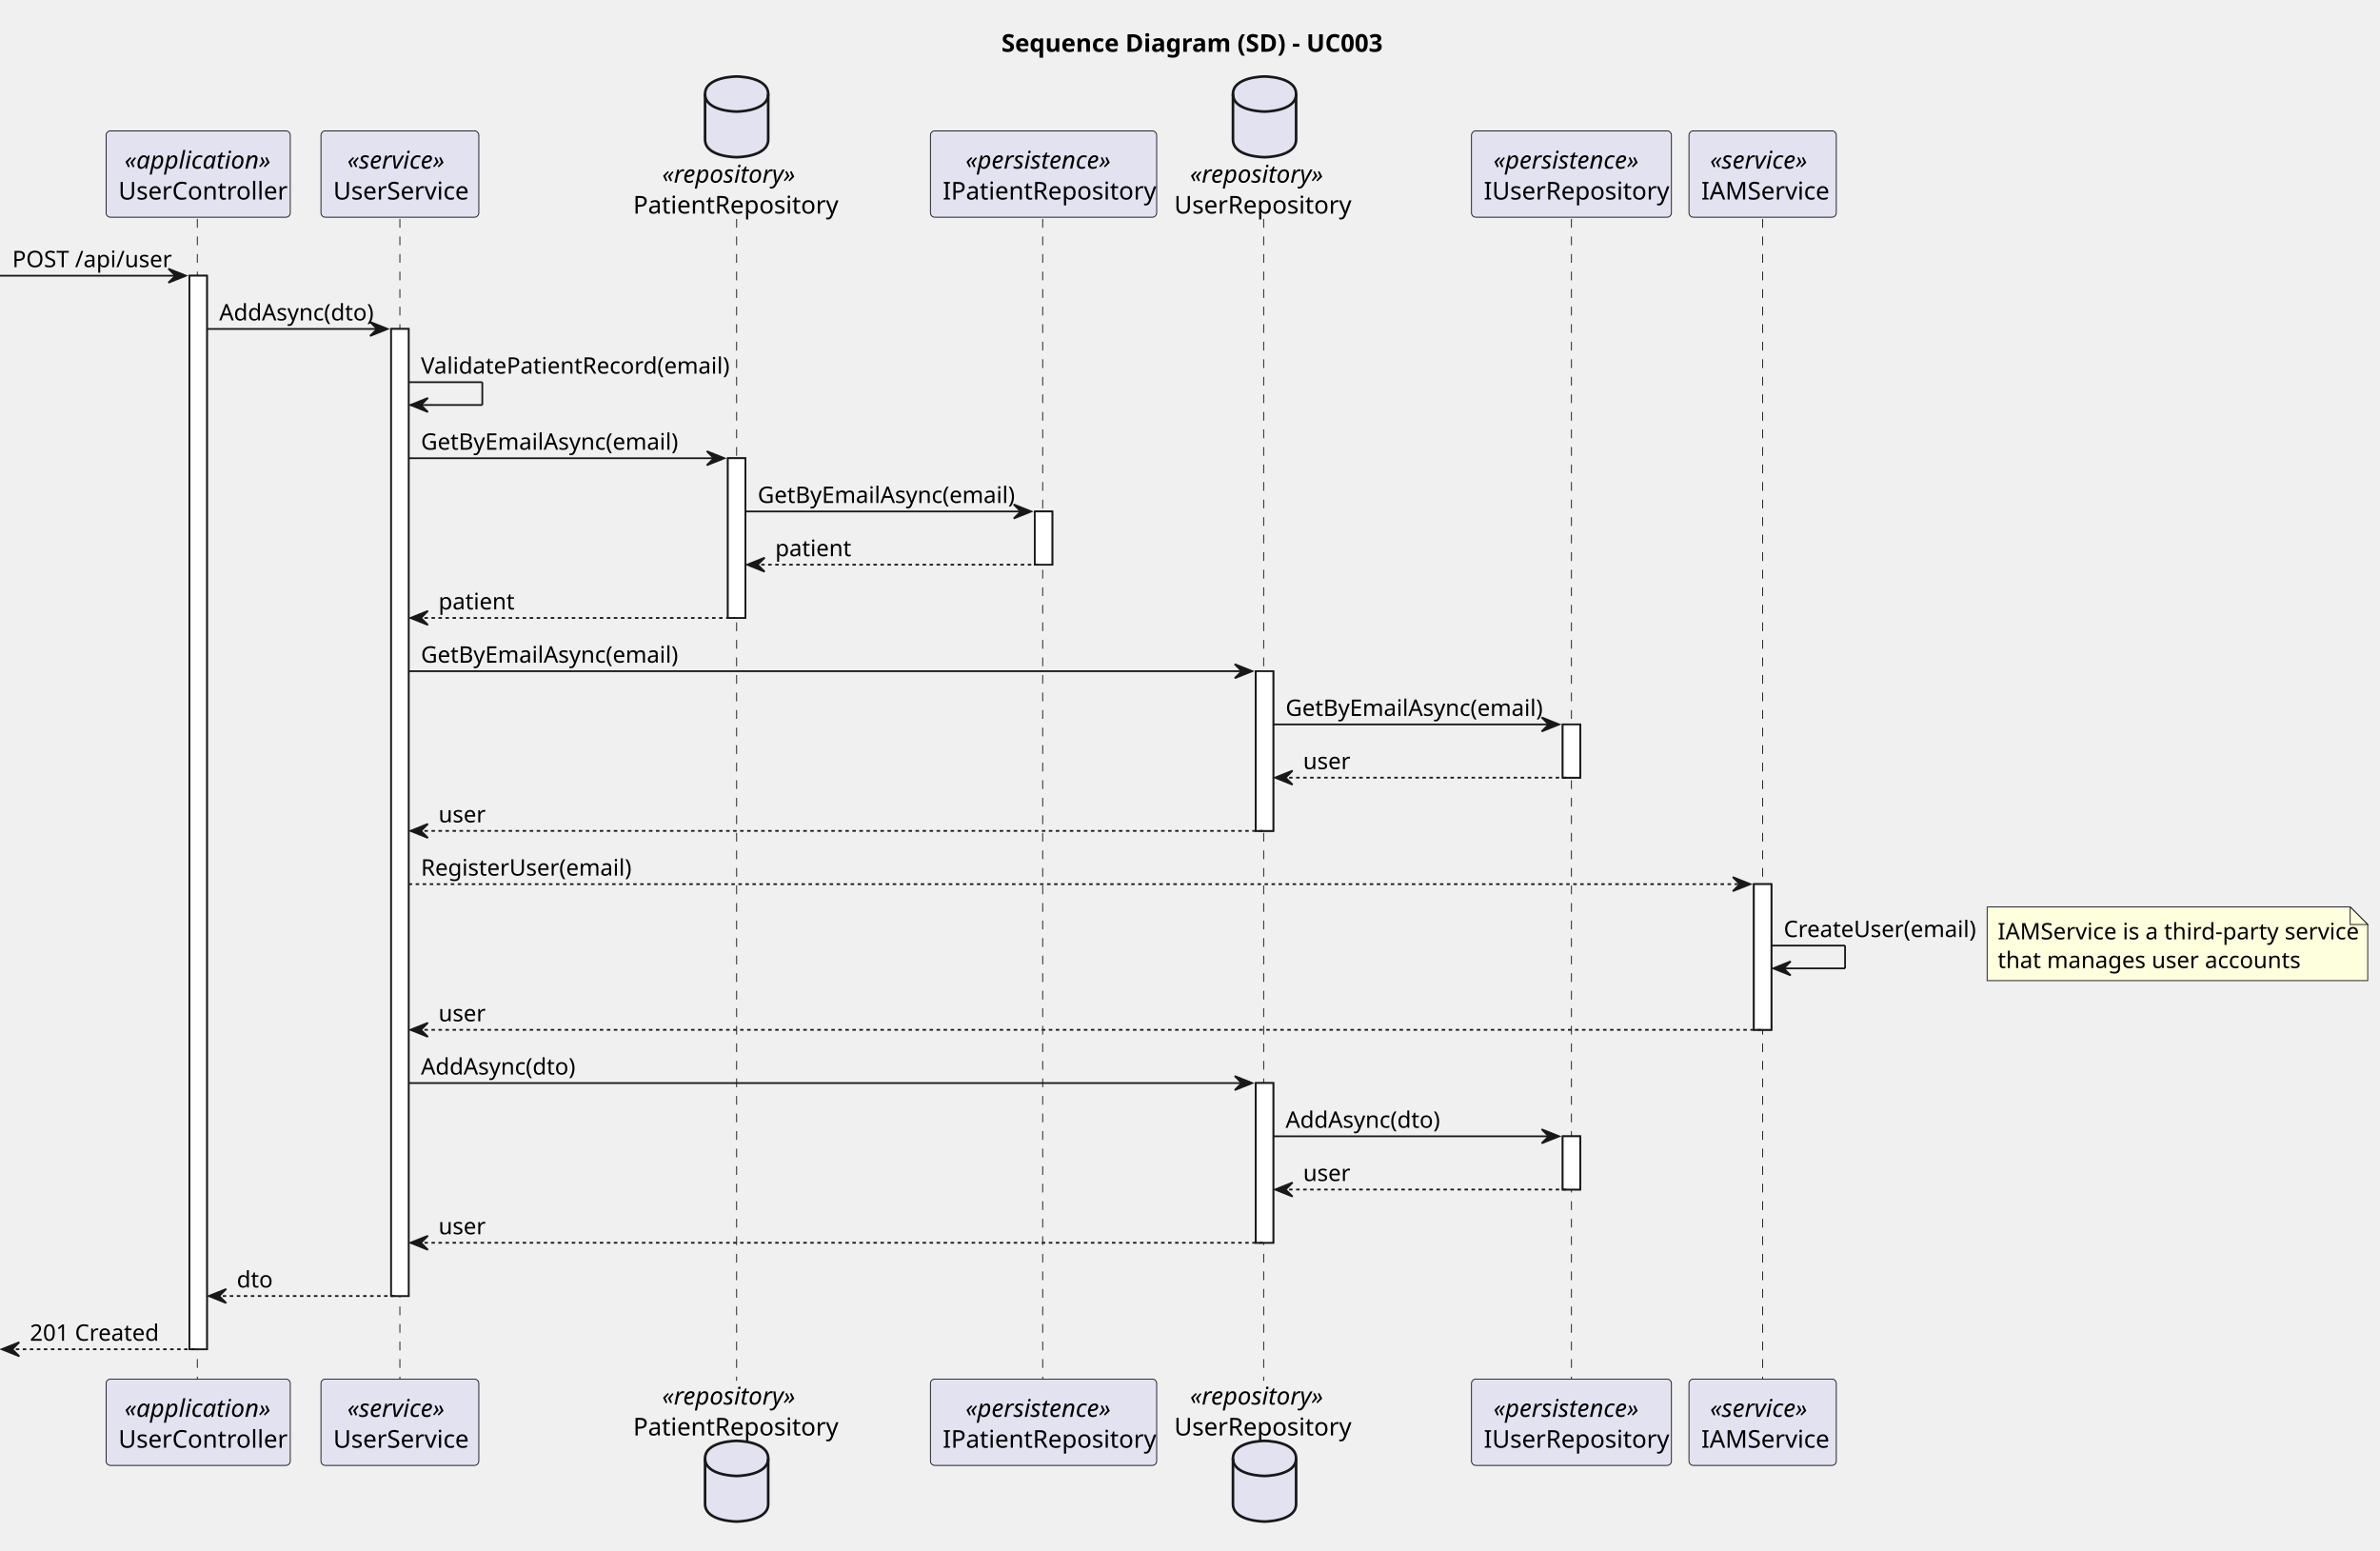
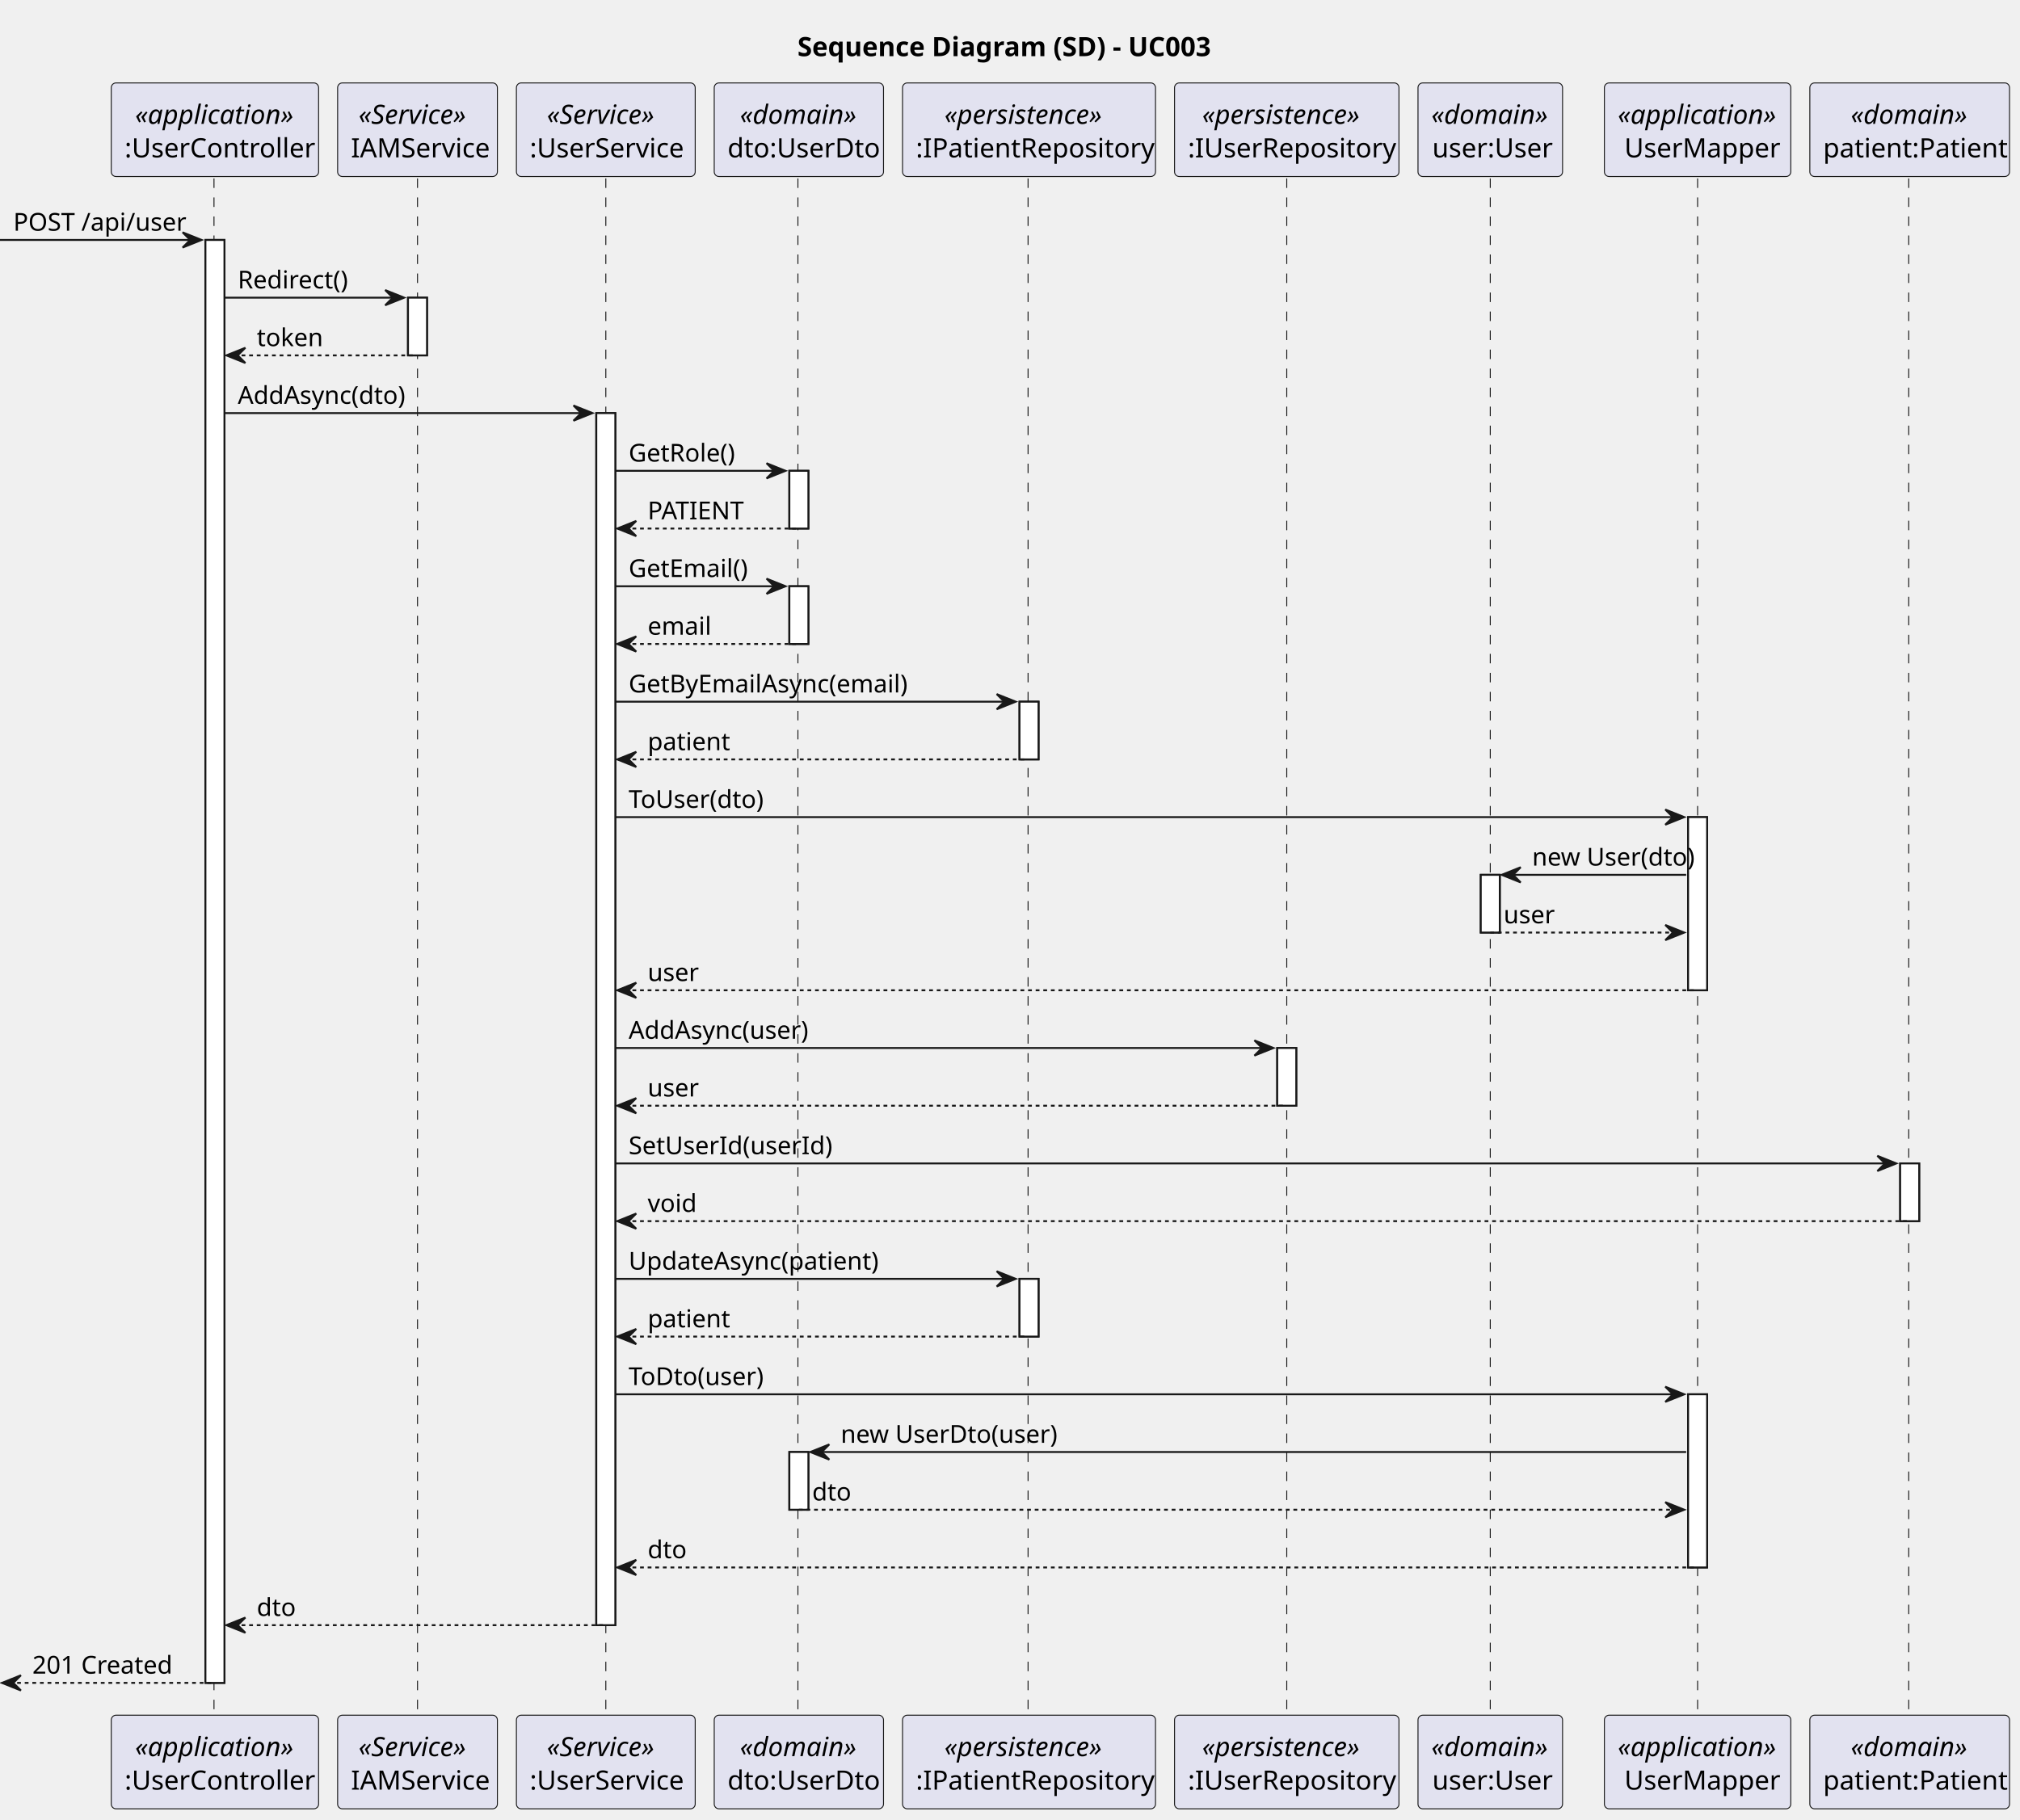
- <svg xmlns="http://www.w3.org/2000/svg" contentStyleType="text/css" height="884px" preserveAspectRatio="none" style="width:1357px;height:884px;background:#FFFFFF;" version="1.1" viewBox="0 0 1357 884" width="1357px" zoomAndPan="magnify">
+ <svg xmlns="http://www.w3.org/2000/svg" contentStyleType="text/css" height="957px" preserveAspectRatio="none" style="width:1062px;height:957px;background:#FFFFFF;" version="1.1" viewBox="0 0 1062 957" width="1062px" zoomAndPan="magnify">
  <defs />
  <g>
-     <text fill="#000000" font-family="sans-serif" font-size="14" font-weight="bold" lengthAdjust="spacing" textLength="222" x="571" y="29.533">Sequence Diagram (SD) - UC003</text>
-     <rect fill="#FFFFFF" height="612.031" style="stroke:#181818;stroke-width:1.0;" width="10" x="108" y="157.18" />
-     <rect fill="#FFFFFF" height="551.328" style="stroke:#181818;stroke-width:1.0;" width="10" x="223" y="187.531" />
-     <rect fill="#FFFFFF" height="91.055" style="stroke:#181818;stroke-width:1.0;" width="10" x="415" y="261.234" />
-     <rect fill="#FFFFFF" height="30.352" style="stroke:#181818;stroke-width:1.0;" width="10" x="590" y="291.586" />
-     <rect fill="#FFFFFF" height="91.055" style="stroke:#181818;stroke-width:1.0;" width="10" x="716" y="382.641" />
-     <rect fill="#FFFFFF" height="91.055" style="stroke:#181818;stroke-width:1.0;" width="10" x="716" y="617.453" />
-     <rect fill="#FFFFFF" height="30.352" style="stroke:#181818;stroke-width:1.0;" width="10" x="891" y="412.992" />
-     <rect fill="#FFFFFF" height="30.352" style="stroke:#181818;stroke-width:1.0;" width="10" x="891" y="647.805" />
-     <rect fill="#FFFFFF" height="83.055" style="stroke:#181818;stroke-width:1.0;" width="10" x="1000" y="504.047" />
-     <line style="stroke:#181818;stroke-width:0.5;stroke-dasharray:5.0,5.0;" x1="112.5" x2="112.5" y1="124.828" y2="787.211" />
-     <line style="stroke:#181818;stroke-width:0.5;stroke-dasharray:5.0,5.0;" x1="228" x2="228" y1="124.828" y2="787.211" />
-     <line style="stroke:#181818;stroke-width:0.5;stroke-dasharray:5.0,5.0;" x1="420" x2="420" y1="124.828" y2="787.211" />
-     <line style="stroke:#181818;stroke-width:0.5;stroke-dasharray:5.0,5.0;" x1="594.5" x2="594.5" y1="124.828" y2="787.211" />
-     <line style="stroke:#181818;stroke-width:0.5;stroke-dasharray:5.0,5.0;" x1="720.5" x2="720.5" y1="124.828" y2="787.211" />
-     <line style="stroke:#181818;stroke-width:0.5;stroke-dasharray:5.0,5.0;" x1="896" x2="896" y1="124.828" y2="787.211" />
-     <line style="stroke:#181818;stroke-width:0.5;stroke-dasharray:5.0,5.0;" x1="1005" x2="1005" y1="124.828" y2="787.211" />
-     <rect fill="#E2E2F0" height="49.219" rx="2.5" ry="2.5" style="stroke:#181818;stroke-width:0.5;" width="105" x="60.5" y="74.609" />
-     <text fill="#000000" font-family="sans-serif" font-size="14" font-style="italic" lengthAdjust="spacing" textLength="84" x="71" y="96.143">«application»</text>
-     <text fill="#000000" font-family="sans-serif" font-size="14" lengthAdjust="spacing" textLength="91" x="67.5" y="113.752">UserController</text>
-     <rect fill="#E2E2F0" height="49.219" rx="2.5" ry="2.5" style="stroke:#181818;stroke-width:0.5;" width="105" x="60.5" y="786.211" />
-     <text fill="#000000" font-family="sans-serif" font-size="14" font-style="italic" lengthAdjust="spacing" textLength="84" x="71" y="807.744">«application»</text>
-     <text fill="#000000" font-family="sans-serif" font-size="14" lengthAdjust="spacing" textLength="91" x="67.5" y="825.354">UserController</text>
-     <rect fill="#E2E2F0" height="49.219" rx="2.5" ry="2.5" style="stroke:#181818;stroke-width:0.5;" width="90" x="183" y="74.609" />
-     <text fill="#000000" font-family="sans-serif" font-size="14" font-style="italic" lengthAdjust="spacing" textLength="60" x="198" y="96.143">«service»</text>
-     <text fill="#000000" font-family="sans-serif" font-size="14" lengthAdjust="spacing" textLength="76" x="190" y="113.752">UserService</text>
-     <rect fill="#E2E2F0" height="49.219" rx="2.5" ry="2.5" style="stroke:#181818;stroke-width:0.5;" width="90" x="183" y="786.211" />
-     <text fill="#000000" font-family="sans-serif" font-size="14" font-style="italic" lengthAdjust="spacing" textLength="60" x="198" y="807.744">«service»</text>
-     <text fill="#000000" font-family="sans-serif" font-size="14" lengthAdjust="spacing" textLength="76" x="190" y="825.354">UserService</text>
-     <text fill="#000000" font-family="sans-serif" font-size="14" font-style="italic" lengthAdjust="spacing" textLength="79" x="377.5" y="104.143">«repository»</text>
-     <text fill="#000000" font-family="sans-serif" font-size="14" lengthAdjust="spacing" textLength="112" x="361" y="121.752">PatientRepository</text>
-     <path d="M402,53.609 C402,43.609 420,43.609 420,43.609 C420,43.609 438,43.609 438,53.609 L438,79.609 C438,89.609 420,89.609 420,89.609 C420,89.609 402,89.609 402,79.609 L402,53.609 " fill="#E2E2F0" style="stroke:#181818;stroke-width:1.5;" />
-     <path d="M402,53.609 C402,63.609 420,63.609 420,63.609 C420,63.609 438,63.609 438,53.609 " fill="none" style="stroke:#181818;stroke-width:1.5;" />
-     <text fill="#000000" font-family="sans-serif" font-size="14" font-style="italic" lengthAdjust="spacing" textLength="79" x="377.5" y="800.744">«repository»</text>
-     <text fill="#000000" font-family="sans-serif" font-size="14" lengthAdjust="spacing" textLength="112" x="361" y="818.354">PatientRepository</text>
-     <path d="M402,831.43 C402,821.43 420,821.43 420,821.43 C420,821.43 438,821.43 438,831.43 L438,857.43 C438,867.43 420,867.43 420,867.43 C420,867.43 402,867.43 402,857.43 L402,831.43 " fill="#E2E2F0" style="stroke:#181818;stroke-width:1.5;" />
-     <path d="M402,831.43 C402,841.43 420,841.43 420,841.43 C420,841.43 438,841.43 438,831.43 " fill="none" style="stroke:#181818;stroke-width:1.5;" />
-     <rect fill="#E2E2F0" height="49.219" rx="2.5" ry="2.5" style="stroke:#181818;stroke-width:0.5;" width="129" x="530.5" y="74.609" />
-     <text fill="#000000" font-family="sans-serif" font-size="14" font-style="italic" lengthAdjust="spacing" textLength="89" x="550.5" y="96.143">«persistence»</text>
-     <text fill="#000000" font-family="sans-serif" font-size="14" lengthAdjust="spacing" textLength="115" x="537.5" y="113.752">IPatientRepository</text>
-     <rect fill="#E2E2F0" height="49.219" rx="2.5" ry="2.5" style="stroke:#181818;stroke-width:0.5;" width="129" x="530.5" y="786.211" />
-     <text fill="#000000" font-family="sans-serif" font-size="14" font-style="italic" lengthAdjust="spacing" textLength="89" x="550.5" y="807.744">«persistence»</text>
-     <text fill="#000000" font-family="sans-serif" font-size="14" lengthAdjust="spacing" textLength="115" x="537.5" y="825.354">IPatientRepository</text>
-     <text fill="#000000" font-family="sans-serif" font-size="14" font-style="italic" lengthAdjust="spacing" textLength="79" x="678.5" y="104.143">«repository»</text>
-     <text fill="#000000" font-family="sans-serif" font-size="14" lengthAdjust="spacing" textLength="97" x="669.5" y="121.752">UserRepository</text>
-     <path d="M703,53.609 C703,43.609 721,43.609 721,43.609 C721,43.609 739,43.609 739,53.609 L739,79.609 C739,89.609 721,89.609 721,89.609 C721,89.609 703,89.609 703,79.609 L703,53.609 " fill="#E2E2F0" style="stroke:#181818;stroke-width:1.5;" />
-     <path d="M703,53.609 C703,63.609 721,63.609 721,63.609 C721,63.609 739,63.609 739,53.609 " fill="none" style="stroke:#181818;stroke-width:1.5;" />
-     <text fill="#000000" font-family="sans-serif" font-size="14" font-style="italic" lengthAdjust="spacing" textLength="79" x="678.5" y="800.744">«repository»</text>
-     <text fill="#000000" font-family="sans-serif" font-size="14" lengthAdjust="spacing" textLength="97" x="669.5" y="818.354">UserRepository</text>
-     <path d="M703,831.43 C703,821.43 721,821.43 721,821.43 C721,821.43 739,821.43 739,831.43 L739,857.43 C739,867.43 721,867.43 721,867.43 C721,867.43 703,867.43 703,857.43 L703,831.43 " fill="#E2E2F0" style="stroke:#181818;stroke-width:1.5;" />
-     <path d="M703,831.43 C703,841.43 721,841.43 721,841.43 C721,841.43 739,841.43 739,831.43 " fill="none" style="stroke:#181818;stroke-width:1.5;" />
-     <rect fill="#E2E2F0" height="49.219" rx="2.5" ry="2.5" style="stroke:#181818;stroke-width:0.5;" width="114" x="839" y="74.609" />
-     <text fill="#000000" font-family="sans-serif" font-size="14" font-style="italic" lengthAdjust="spacing" textLength="89" x="851.5" y="96.143">«persistence»</text>
-     <text fill="#000000" font-family="sans-serif" font-size="14" lengthAdjust="spacing" textLength="100" x="846" y="113.752">IUserRepository</text>
-     <rect fill="#E2E2F0" height="49.219" rx="2.5" ry="2.5" style="stroke:#181818;stroke-width:0.5;" width="114" x="839" y="786.211" />
-     <text fill="#000000" font-family="sans-serif" font-size="14" font-style="italic" lengthAdjust="spacing" textLength="89" x="851.5" y="807.744">«persistence»</text>
-     <text fill="#000000" font-family="sans-serif" font-size="14" lengthAdjust="spacing" textLength="100" x="846" y="825.354">IUserRepository</text>
-     <rect fill="#E2E2F0" height="49.219" rx="2.5" ry="2.5" style="stroke:#181818;stroke-width:0.5;" width="84" x="963" y="74.609" />
-     <text fill="#000000" font-family="sans-serif" font-size="14" font-style="italic" lengthAdjust="spacing" textLength="60" x="975" y="96.143">«service»</text>
-     <text fill="#000000" font-family="sans-serif" font-size="14" lengthAdjust="spacing" textLength="70" x="970" y="113.752">IAMService</text>
-     <rect fill="#E2E2F0" height="49.219" rx="2.5" ry="2.5" style="stroke:#181818;stroke-width:0.5;" width="84" x="963" y="786.211" />
-     <text fill="#000000" font-family="sans-serif" font-size="14" font-style="italic" lengthAdjust="spacing" textLength="60" x="975" y="807.744">«service»</text>
-     <text fill="#000000" font-family="sans-serif" font-size="14" lengthAdjust="spacing" textLength="70" x="970" y="825.354">IAMService</text>
-     <rect fill="#FFFFFF" height="612.031" style="stroke:#181818;stroke-width:1.0;" width="10" x="108" y="157.18" />
-     <rect fill="#FFFFFF" height="551.328" style="stroke:#181818;stroke-width:1.0;" width="10" x="223" y="187.531" />
-     <rect fill="#FFFFFF" height="91.055" style="stroke:#181818;stroke-width:1.0;" width="10" x="415" y="261.234" />
-     <rect fill="#FFFFFF" height="30.352" style="stroke:#181818;stroke-width:1.0;" width="10" x="590" y="291.586" />
-     <rect fill="#FFFFFF" height="91.055" style="stroke:#181818;stroke-width:1.0;" width="10" x="716" y="382.641" />
-     <rect fill="#FFFFFF" height="91.055" style="stroke:#181818;stroke-width:1.0;" width="10" x="716" y="617.453" />
-     <rect fill="#FFFFFF" height="30.352" style="stroke:#181818;stroke-width:1.0;" width="10" x="891" y="412.992" />
-     <rect fill="#FFFFFF" height="30.352" style="stroke:#181818;stroke-width:1.0;" width="10" x="891" y="647.805" />
-     <rect fill="#FFFFFF" height="83.055" style="stroke:#181818;stroke-width:1.0;" width="10" x="1000" y="504.047" />
-     <polygon fill="#181818" points="96,153.18,106,157.18,96,161.18,100,157.18" style="stroke:#181818;stroke-width:1.0;" />
-     <line style="stroke:#181818;stroke-width:1.0;" x1="0" x2="102" y1="157.18" y2="157.18" />
-     <text fill="#000000" font-family="sans-serif" font-size="13" lengthAdjust="spacing" textLength="89" x="7" y="152.323">POST /api/user</text>
-     <polygon fill="#181818" points="211,183.531,221,187.531,211,191.531,215,187.531" style="stroke:#181818;stroke-width:1.0;" />
-     <line style="stroke:#181818;stroke-width:1.0;" x1="118" x2="217" y1="187.531" y2="187.531" />
-     <text fill="#000000" font-family="sans-serif" font-size="13" lengthAdjust="spacing" textLength="86" x="125" y="182.675">AddAsync(dto)</text>
-     <line style="stroke:#181818;stroke-width:1.0;" x1="233" x2="275" y1="217.883" y2="217.883" />
-     <line style="stroke:#181818;stroke-width:1.0;" x1="275" x2="275" y1="217.883" y2="230.883" />
-     <line style="stroke:#181818;stroke-width:1.0;" x1="234" x2="275" y1="230.883" y2="230.883" />
-     <polygon fill="#181818" points="244,226.883,234,230.883,244,234.883,240,230.883" style="stroke:#181818;stroke-width:1.0;" />
-     <text fill="#000000" font-family="sans-serif" font-size="13" lengthAdjust="spacing" textLength="168" x="240" y="213.026">ValidatePatientRecord(email)</text>
-     <polygon fill="#181818" points="403,257.234,413,261.234,403,265.234,407,261.234" style="stroke:#181818;stroke-width:1.0;" />
-     <line style="stroke:#181818;stroke-width:1.0;" x1="233" x2="409" y1="261.234" y2="261.234" />
-     <text fill="#000000" font-family="sans-serif" font-size="13" lengthAdjust="spacing" textLength="146" x="240" y="256.378">GetByEmailAsync(email)</text>
-     <polygon fill="#181818" points="578,287.586,588,291.586,578,295.586,582,291.586" style="stroke:#181818;stroke-width:1.0;" />
-     <line style="stroke:#181818;stroke-width:1.0;" x1="425" x2="584" y1="291.586" y2="291.586" />
-     <text fill="#000000" font-family="sans-serif" font-size="13" lengthAdjust="spacing" textLength="146" x="432" y="286.729">GetByEmailAsync(email)</text>
-     <polygon fill="#181818" points="436,317.938,426,321.938,436,325.938,432,321.938" style="stroke:#181818;stroke-width:1.0;" />
-     <line style="stroke:#181818;stroke-width:1.0;stroke-dasharray:2.0,2.0;" x1="430" x2="594" y1="321.938" y2="321.938" />
-     <text fill="#000000" font-family="sans-serif" font-size="13" lengthAdjust="spacing" textLength="39" x="442" y="317.081">patient</text>
-     <polygon fill="#181818" points="244,348.289,234,352.289,244,356.289,240,352.289" style="stroke:#181818;stroke-width:1.0;" />
-     <line style="stroke:#181818;stroke-width:1.0;stroke-dasharray:2.0,2.0;" x1="238" x2="419" y1="352.289" y2="352.289" />
-     <text fill="#000000" font-family="sans-serif" font-size="13" lengthAdjust="spacing" textLength="39" x="250" y="347.433">patient</text>
-     <polygon fill="#181818" points="704,378.641,714,382.641,704,386.641,708,382.641" style="stroke:#181818;stroke-width:1.0;" />
-     <line style="stroke:#181818;stroke-width:1.0;" x1="233" x2="710" y1="382.641" y2="382.641" />
-     <text fill="#000000" font-family="sans-serif" font-size="13" lengthAdjust="spacing" textLength="146" x="240" y="377.784">GetByEmailAsync(email)</text>
-     <polygon fill="#181818" points="879,408.992,889,412.992,879,416.992,883,412.992" style="stroke:#181818;stroke-width:1.0;" />
-     <line style="stroke:#181818;stroke-width:1.0;" x1="726" x2="885" y1="412.992" y2="412.992" />
-     <text fill="#000000" font-family="sans-serif" font-size="13" lengthAdjust="spacing" textLength="146" x="733" y="408.136">GetByEmailAsync(email)</text>
-     <polygon fill="#181818" points="737,439.344,727,443.344,737,447.344,733,443.344" style="stroke:#181818;stroke-width:1.0;" />
-     <line style="stroke:#181818;stroke-width:1.0;stroke-dasharray:2.0,2.0;" x1="731" x2="895" y1="443.344" y2="443.344" />
-     <text fill="#000000" font-family="sans-serif" font-size="13" lengthAdjust="spacing" textLength="25" x="743" y="438.487">user</text>
-     <polygon fill="#181818" points="244,469.695,234,473.695,244,477.695,240,473.695" style="stroke:#181818;stroke-width:1.0;" />
-     <line style="stroke:#181818;stroke-width:1.0;stroke-dasharray:2.0,2.0;" x1="238" x2="720" y1="473.695" y2="473.695" />
-     <text fill="#000000" font-family="sans-serif" font-size="13" lengthAdjust="spacing" textLength="25" x="250" y="468.839">user</text>
-     <polygon fill="#181818" points="988,500.047,998,504.047,988,508.047,992,504.047" style="stroke:#181818;stroke-width:1.0;" />
-     <line style="stroke:#181818;stroke-width:1.0;stroke-dasharray:2.0,2.0;" x1="233" x2="994" y1="504.047" y2="504.047" />
-     <text fill="#000000" font-family="sans-serif" font-size="13" lengthAdjust="spacing" textLength="114" x="240" y="499.19">RegisterUser(email)</text>
-     <line style="stroke:#181818;stroke-width:1.0;" x1="1010" x2="1052" y1="539.074" y2="539.074" />
-     <line style="stroke:#181818;stroke-width:1.0;" x1="1052" x2="1052" y1="539.074" y2="552.074" />
-     <line style="stroke:#181818;stroke-width:1.0;" x1="1011" x2="1052" y1="552.074" y2="552.074" />
-     <polygon fill="#181818" points="1021,548.074,1011,552.074,1021,556.074,1017,552.074" style="stroke:#181818;stroke-width:1.0;" />
-     <text fill="#000000" font-family="sans-serif" font-size="13" lengthAdjust="spacing" textLength="104" x="1017" y="534.218">CreateUser(email)</text>
-     <path d="M1133,517.047 L1133,559.047 L1350,559.047 L1350,527.047 L1340,517.047 L1133,517.047 " fill="#FEFFDD" style="stroke:#181818;stroke-width:0.5;" />
-     <path d="M1340,517.047 L1340,527.047 L1350,527.047 L1340,517.047 " fill="#FEFFDD" style="stroke:#181818;stroke-width:0.5;" />
-     <text fill="#000000" font-family="sans-serif" font-size="13" lengthAdjust="spacing" textLength="196" x="1139" y="535.542">IAMService is a third-party service</text>
-     <text fill="#000000" font-family="sans-serif" font-size="13" lengthAdjust="spacing" textLength="165" x="1139" y="551.894">that manages user accounts</text>
-     <polygon fill="#181818" points="244,583.102,234,587.102,244,591.102,240,587.102" style="stroke:#181818;stroke-width:1.0;" />
-     <line style="stroke:#181818;stroke-width:1.0;stroke-dasharray:2.0,2.0;" x1="238" x2="1004" y1="587.102" y2="587.102" />
-     <text fill="#000000" font-family="sans-serif" font-size="13" lengthAdjust="spacing" textLength="25" x="250" y="582.245">user</text>
-     <polygon fill="#181818" points="704,613.453,714,617.453,704,621.453,708,617.453" style="stroke:#181818;stroke-width:1.0;" />
-     <line style="stroke:#181818;stroke-width:1.0;" x1="233" x2="710" y1="617.453" y2="617.453" />
-     <text fill="#000000" font-family="sans-serif" font-size="13" lengthAdjust="spacing" textLength="86" x="240" y="612.597">AddAsync(dto)</text>
-     <polygon fill="#181818" points="879,643.805,889,647.805,879,651.805,883,647.805" style="stroke:#181818;stroke-width:1.0;" />
-     <line style="stroke:#181818;stroke-width:1.0;" x1="726" x2="885" y1="647.805" y2="647.805" />
-     <text fill="#000000" font-family="sans-serif" font-size="13" lengthAdjust="spacing" textLength="86" x="733" y="642.948">AddAsync(dto)</text>
-     <polygon fill="#181818" points="737,674.156,727,678.156,737,682.156,733,678.156" style="stroke:#181818;stroke-width:1.0;" />
-     <line style="stroke:#181818;stroke-width:1.0;stroke-dasharray:2.0,2.0;" x1="731" x2="895" y1="678.156" y2="678.156" />
-     <text fill="#000000" font-family="sans-serif" font-size="13" lengthAdjust="spacing" textLength="25" x="743" y="673.3">user</text>
-     <polygon fill="#181818" points="244,704.508,234,708.508,244,712.508,240,708.508" style="stroke:#181818;stroke-width:1.0;" />
-     <line style="stroke:#181818;stroke-width:1.0;stroke-dasharray:2.0,2.0;" x1="238" x2="720" y1="708.508" y2="708.508" />
-     <text fill="#000000" font-family="sans-serif" font-size="13" lengthAdjust="spacing" textLength="25" x="250" y="703.651">user</text>
-     <polygon fill="#181818" points="129,734.859,119,738.859,129,742.859,125,738.859" style="stroke:#181818;stroke-width:1.0;" />
-     <line style="stroke:#181818;stroke-width:1.0;stroke-dasharray:2.0,2.0;" x1="123" x2="227" y1="738.859" y2="738.859" />
-     <text fill="#000000" font-family="sans-serif" font-size="13" lengthAdjust="spacing" textLength="18" x="135" y="734.003">dto</text>
-     <polygon fill="#181818" points="11,765.211,1,769.211,11,773.211,7,769.211" style="stroke:#181818;stroke-width:1.0;" />
-     <line style="stroke:#181818;stroke-width:1.0;stroke-dasharray:2.0,2.0;" x1="5" x2="112" y1="769.211" y2="769.211" />
-     <text fill="#000000" font-family="sans-serif" font-size="13" lengthAdjust="spacing" textLength="70" x="17" y="764.355">201 Created</text>
+     <text fill="#000000" font-family="sans-serif" font-size="14" font-weight="bold" lengthAdjust="spacing" textLength="222" x="419.25" y="29.533">Sequence Diagram (SD) - UC003</text>
+     <rect fill="#FFFFFF" height="758.789" style="stroke:#181818;stroke-width:1.0;" width="10" x="108" y="126.18" />
+     <rect fill="#FFFFFF" height="30.352" style="stroke:#181818;stroke-width:1.0;" width="10" x="214.5" y="156.531" />
+     <rect fill="#FFFFFF" height="637.383" style="stroke:#181818;stroke-width:1.0;" width="10" x="313.5" y="217.234" />
+     <rect fill="#FFFFFF" height="30.352" style="stroke:#181818;stroke-width:1.0;" width="10" x="415" y="247.586" />
+     <rect fill="#FFFFFF" height="30.352" style="stroke:#181818;stroke-width:1.0;" width="10" x="415" y="308.289" />
+     <rect fill="#FFFFFF" height="30.352" style="stroke:#181818;stroke-width:1.0;" width="10" x="415" y="763.562" />
+     <rect fill="#FFFFFF" height="30.352" style="stroke:#181818;stroke-width:1.0;" width="10" x="536" y="368.992" />
+     <rect fill="#FFFFFF" height="30.352" style="stroke:#181818;stroke-width:1.0;" width="10" x="536" y="672.508" />
+     <rect fill="#FFFFFF" height="30.352" style="stroke:#181818;stroke-width:1.0;" width="10" x="671.5" y="551.102" />
+     <rect fill="#FFFFFF" height="30.352" style="stroke:#181818;stroke-width:1.0;" width="10" x="778.5" y="460.047" />
+     <rect fill="#FFFFFF" height="91.055" style="stroke:#181818;stroke-width:1.0;" width="10" x="887.5" y="429.695" />
+     <rect fill="#FFFFFF" height="91.055" style="stroke:#181818;stroke-width:1.0;" width="10" x="887.5" y="733.211" />
+     <rect fill="#FFFFFF" height="30.352" style="stroke:#181818;stroke-width:1.0;" width="10" x="999" y="611.805" />
+     <line style="stroke:#181818;stroke-width:0.5;stroke-dasharray:5.0,5.0;" x1="112.5" x2="112.5" y1="93.828" y2="902.969" />
+     <line style="stroke:#181818;stroke-width:0.5;stroke-dasharray:5.0,5.0;" x1="219.5" x2="219.5" y1="93.828" y2="902.969" />
+     <line style="stroke:#181818;stroke-width:0.5;stroke-dasharray:5.0,5.0;" x1="318.5" x2="318.5" y1="93.828" y2="902.969" />
+     <line style="stroke:#181818;stroke-width:0.5;stroke-dasharray:5.0,5.0;" x1="419.5" x2="419.5" y1="93.828" y2="902.969" />
+     <line style="stroke:#181818;stroke-width:0.5;stroke-dasharray:5.0,5.0;" x1="540.5" x2="540.5" y1="93.828" y2="902.969" />
+     <line style="stroke:#181818;stroke-width:0.5;stroke-dasharray:5.0,5.0;" x1="676.5" x2="676.5" y1="93.828" y2="902.969" />
+     <line style="stroke:#181818;stroke-width:0.5;stroke-dasharray:5.0,5.0;" x1="783.5" x2="783.5" y1="93.828" y2="902.969" />
+     <line style="stroke:#181818;stroke-width:0.5;stroke-dasharray:5.0,5.0;" x1="892.5" x2="892.5" y1="93.828" y2="902.969" />
+     <line style="stroke:#181818;stroke-width:0.5;stroke-dasharray:5.0,5.0;" x1="1003.5" x2="1003.5" y1="93.828" y2="902.969" />
+     <rect fill="#E2E2F0" height="49.219" rx="2.5" ry="2.5" style="stroke:#181818;stroke-width:0.5;" width="109" x="58.5" y="43.609" />
+     <text fill="#000000" font-family="sans-serif" font-size="14" font-style="italic" lengthAdjust="spacing" textLength="84" x="71" y="65.143">«application»</text>
+     <text fill="#000000" font-family="sans-serif" font-size="14" lengthAdjust="spacing" textLength="95" x="65.5" y="82.752">:UserController</text>
+     <rect fill="#E2E2F0" height="49.219" rx="2.5" ry="2.5" style="stroke:#181818;stroke-width:0.5;" width="109" x="58.5" y="901.969" />
+     <text fill="#000000" font-family="sans-serif" font-size="14" font-style="italic" lengthAdjust="spacing" textLength="84" x="71" y="923.502">«application»</text>
+     <text fill="#000000" font-family="sans-serif" font-size="14" lengthAdjust="spacing" textLength="95" x="65.5" y="941.111">:UserController</text>
+     <rect fill="#E2E2F0" height="49.219" rx="2.5" ry="2.5" style="stroke:#181818;stroke-width:0.5;" width="84" x="177.5" y="43.609" />
+     <text fill="#000000" font-family="sans-serif" font-size="14" font-style="italic" lengthAdjust="spacing" textLength="62" x="188.5" y="65.143">«Service»</text>
+     <text fill="#000000" font-family="sans-serif" font-size="14" lengthAdjust="spacing" textLength="70" x="184.5" y="82.752">IAMService</text>
+     <rect fill="#E2E2F0" height="49.219" rx="2.5" ry="2.5" style="stroke:#181818;stroke-width:0.5;" width="84" x="177.5" y="901.969" />
+     <text fill="#000000" font-family="sans-serif" font-size="14" font-style="italic" lengthAdjust="spacing" textLength="62" x="188.5" y="923.502">«Service»</text>
+     <text fill="#000000" font-family="sans-serif" font-size="14" lengthAdjust="spacing" textLength="70" x="184.5" y="941.111">IAMService</text>
+     <rect fill="#E2E2F0" height="49.219" rx="2.5" ry="2.5" style="stroke:#181818;stroke-width:0.5;" width="94" x="271.5" y="43.609" />
+     <text fill="#000000" font-family="sans-serif" font-size="14" font-style="italic" lengthAdjust="spacing" textLength="62" x="287.5" y="65.143">«Service»</text>
+     <text fill="#000000" font-family="sans-serif" font-size="14" lengthAdjust="spacing" textLength="80" x="278.5" y="82.752">:UserService</text>
+     <rect fill="#E2E2F0" height="49.219" rx="2.5" ry="2.5" style="stroke:#181818;stroke-width:0.5;" width="94" x="271.5" y="901.969" />
+     <text fill="#000000" font-family="sans-serif" font-size="14" font-style="italic" lengthAdjust="spacing" textLength="62" x="287.5" y="923.502">«Service»</text>
+     <text fill="#000000" font-family="sans-serif" font-size="14" lengthAdjust="spacing" textLength="80" x="278.5" y="941.111">:UserService</text>
+     <rect fill="#E2E2F0" height="49.219" rx="2.5" ry="2.5" style="stroke:#181818;stroke-width:0.5;" width="89" x="375.5" y="43.609" />
+     <text fill="#000000" font-family="sans-serif" font-size="14" font-style="italic" lengthAdjust="spacing" textLength="62" x="389" y="65.143">«domain»</text>
+     <text fill="#000000" font-family="sans-serif" font-size="14" lengthAdjust="spacing" textLength="75" x="382.5" y="82.752">dto:UserDto</text>
+     <rect fill="#E2E2F0" height="49.219" rx="2.5" ry="2.5" style="stroke:#181818;stroke-width:0.5;" width="89" x="375.5" y="901.969" />
+     <text fill="#000000" font-family="sans-serif" font-size="14" font-style="italic" lengthAdjust="spacing" textLength="62" x="389" y="923.502">«domain»</text>
+     <text fill="#000000" font-family="sans-serif" font-size="14" lengthAdjust="spacing" textLength="75" x="382.5" y="941.111">dto:UserDto</text>
+     <rect fill="#E2E2F0" height="49.219" rx="2.5" ry="2.5" style="stroke:#181818;stroke-width:0.5;" width="133" x="474.5" y="43.609" />
+     <text fill="#000000" font-family="sans-serif" font-size="14" font-style="italic" lengthAdjust="spacing" textLength="89" x="496.5" y="65.143">«persistence»</text>
+     <text fill="#000000" font-family="sans-serif" font-size="14" lengthAdjust="spacing" textLength="119" x="481.5" y="82.752">:IPatientRepository</text>
+     <rect fill="#E2E2F0" height="49.219" rx="2.5" ry="2.5" style="stroke:#181818;stroke-width:0.5;" width="133" x="474.5" y="901.969" />
+     <text fill="#000000" font-family="sans-serif" font-size="14" font-style="italic" lengthAdjust="spacing" textLength="89" x="496.5" y="923.502">«persistence»</text>
+     <text fill="#000000" font-family="sans-serif" font-size="14" lengthAdjust="spacing" textLength="119" x="481.5" y="941.111">:IPatientRepository</text>
+     <rect fill="#E2E2F0" height="49.219" rx="2.5" ry="2.5" style="stroke:#181818;stroke-width:0.5;" width="118" x="617.5" y="43.609" />
+     <text fill="#000000" font-family="sans-serif" font-size="14" font-style="italic" lengthAdjust="spacing" textLength="89" x="632" y="65.143">«persistence»</text>
+     <text fill="#000000" font-family="sans-serif" font-size="14" lengthAdjust="spacing" textLength="104" x="624.5" y="82.752">:IUserRepository</text>
+     <rect fill="#E2E2F0" height="49.219" rx="2.5" ry="2.5" style="stroke:#181818;stroke-width:0.5;" width="118" x="617.5" y="901.969" />
+     <text fill="#000000" font-family="sans-serif" font-size="14" font-style="italic" lengthAdjust="spacing" textLength="89" x="632" y="923.502">«persistence»</text>
+     <text fill="#000000" font-family="sans-serif" font-size="14" lengthAdjust="spacing" textLength="104" x="624.5" y="941.111">:IUserRepository</text>
+     <rect fill="#E2E2F0" height="49.219" rx="2.5" ry="2.5" style="stroke:#181818;stroke-width:0.5;" width="76" x="745.5" y="43.609" />
+     <text fill="#000000" font-family="sans-serif" font-size="14" font-style="italic" lengthAdjust="spacing" textLength="62" x="752.5" y="65.143">«domain»</text>
+     <text fill="#000000" font-family="sans-serif" font-size="14" lengthAdjust="spacing" textLength="61" x="753" y="82.752">user:User</text>
+     <rect fill="#E2E2F0" height="49.219" rx="2.5" ry="2.5" style="stroke:#181818;stroke-width:0.5;" width="76" x="745.5" y="901.969" />
+     <text fill="#000000" font-family="sans-serif" font-size="14" font-style="italic" lengthAdjust="spacing" textLength="62" x="752.5" y="923.502">«domain»</text>
+     <text fill="#000000" font-family="sans-serif" font-size="14" lengthAdjust="spacing" textLength="61" x="753" y="941.111">user:User</text>
+     <rect fill="#E2E2F0" height="49.219" rx="2.5" ry="2.5" style="stroke:#181818;stroke-width:0.5;" width="98" x="843.5" y="43.609" />
+     <text fill="#000000" font-family="sans-serif" font-size="14" font-style="italic" lengthAdjust="spacing" textLength="84" x="850.5" y="65.143">«application»</text>
+     <text fill="#000000" font-family="sans-serif" font-size="14" lengthAdjust="spacing" textLength="77" x="854" y="82.752">UserMapper</text>
+     <rect fill="#E2E2F0" height="49.219" rx="2.5" ry="2.5" style="stroke:#181818;stroke-width:0.5;" width="98" x="843.5" y="901.969" />
+     <text fill="#000000" font-family="sans-serif" font-size="14" font-style="italic" lengthAdjust="spacing" textLength="84" x="850.5" y="923.502">«application»</text>
+     <text fill="#000000" font-family="sans-serif" font-size="14" lengthAdjust="spacing" textLength="77" x="854" y="941.111">UserMapper</text>
+     <rect fill="#E2E2F0" height="49.219" rx="2.5" ry="2.5" style="stroke:#181818;stroke-width:0.5;" width="105" x="951.5" y="43.609" />
+     <text fill="#000000" font-family="sans-serif" font-size="14" font-style="italic" lengthAdjust="spacing" textLength="62" x="973" y="65.143">«domain»</text>
+     <text fill="#000000" font-family="sans-serif" font-size="14" lengthAdjust="spacing" textLength="91" x="958.5" y="82.752">patient:Patient</text>
+     <rect fill="#E2E2F0" height="49.219" rx="2.5" ry="2.5" style="stroke:#181818;stroke-width:0.5;" width="105" x="951.5" y="901.969" />
+     <text fill="#000000" font-family="sans-serif" font-size="14" font-style="italic" lengthAdjust="spacing" textLength="62" x="973" y="923.502">«domain»</text>
+     <text fill="#000000" font-family="sans-serif" font-size="14" lengthAdjust="spacing" textLength="91" x="958.5" y="941.111">patient:Patient</text>
+     <rect fill="#FFFFFF" height="758.789" style="stroke:#181818;stroke-width:1.0;" width="10" x="108" y="126.18" />
+     <rect fill="#FFFFFF" height="30.352" style="stroke:#181818;stroke-width:1.0;" width="10" x="214.5" y="156.531" />
+     <rect fill="#FFFFFF" height="637.383" style="stroke:#181818;stroke-width:1.0;" width="10" x="313.5" y="217.234" />
+     <rect fill="#FFFFFF" height="30.352" style="stroke:#181818;stroke-width:1.0;" width="10" x="415" y="247.586" />
+     <rect fill="#FFFFFF" height="30.352" style="stroke:#181818;stroke-width:1.0;" width="10" x="415" y="308.289" />
+     <rect fill="#FFFFFF" height="30.352" style="stroke:#181818;stroke-width:1.0;" width="10" x="415" y="763.562" />
+     <rect fill="#FFFFFF" height="30.352" style="stroke:#181818;stroke-width:1.0;" width="10" x="536" y="368.992" />
+     <rect fill="#FFFFFF" height="30.352" style="stroke:#181818;stroke-width:1.0;" width="10" x="536" y="672.508" />
+     <rect fill="#FFFFFF" height="30.352" style="stroke:#181818;stroke-width:1.0;" width="10" x="671.5" y="551.102" />
+     <rect fill="#FFFFFF" height="30.352" style="stroke:#181818;stroke-width:1.0;" width="10" x="778.5" y="460.047" />
+     <rect fill="#FFFFFF" height="91.055" style="stroke:#181818;stroke-width:1.0;" width="10" x="887.5" y="429.695" />
+     <rect fill="#FFFFFF" height="91.055" style="stroke:#181818;stroke-width:1.0;" width="10" x="887.5" y="733.211" />
+     <rect fill="#FFFFFF" height="30.352" style="stroke:#181818;stroke-width:1.0;" width="10" x="999" y="611.805" />
+     <polygon fill="#181818" points="96,122.18,106,126.18,96,130.18,100,126.18" style="stroke:#181818;stroke-width:1.0;" />
+     <line style="stroke:#181818;stroke-width:1.0;" x1="0" x2="102" y1="126.18" y2="126.18" />
+     <text fill="#000000" font-family="sans-serif" font-size="13" lengthAdjust="spacing" textLength="89" x="7" y="121.323">POST /api/user</text>
+     <polygon fill="#181818" points="202.5,152.531,212.5,156.531,202.5,160.531,206.5,156.531" style="stroke:#181818;stroke-width:1.0;" />
+     <line style="stroke:#181818;stroke-width:1.0;" x1="118" x2="208.5" y1="156.531" y2="156.531" />
+     <text fill="#000000" font-family="sans-serif" font-size="13" lengthAdjust="spacing" textLength="56" x="125" y="151.675">Redirect()</text>
+     <polygon fill="#181818" points="129,182.883,119,186.883,129,190.883,125,186.883" style="stroke:#181818;stroke-width:1.0;" />
+     <line style="stroke:#181818;stroke-width:1.0;stroke-dasharray:2.0,2.0;" x1="123" x2="218.5" y1="186.883" y2="186.883" />
+     <text fill="#000000" font-family="sans-serif" font-size="13" lengthAdjust="spacing" textLength="32" x="135" y="182.026">token</text>
+     <polygon fill="#181818" points="301.5,213.234,311.5,217.234,301.5,221.234,305.5,217.234" style="stroke:#181818;stroke-width:1.0;" />
+     <line style="stroke:#181818;stroke-width:1.0;" x1="118" x2="307.5" y1="217.234" y2="217.234" />
+     <text fill="#000000" font-family="sans-serif" font-size="13" lengthAdjust="spacing" textLength="86" x="125" y="212.378">AddAsync(dto)</text>
+     <polygon fill="#181818" points="403,243.586,413,247.586,403,251.586,407,247.586" style="stroke:#181818;stroke-width:1.0;" />
+     <line style="stroke:#181818;stroke-width:1.0;" x1="323.5" x2="409" y1="247.586" y2="247.586" />
+     <text fill="#000000" font-family="sans-serif" font-size="13" lengthAdjust="spacing" textLength="55" x="330.5" y="242.73">GetRole()</text>
+     <polygon fill="#181818" points="334.5,273.938,324.5,277.938,334.5,281.938,330.5,277.938" style="stroke:#181818;stroke-width:1.0;" />
+     <line style="stroke:#181818;stroke-width:1.0;stroke-dasharray:2.0,2.0;" x1="328.5" x2="419" y1="277.938" y2="277.938" />
+     <text fill="#000000" font-family="sans-serif" font-size="13" lengthAdjust="spacing" textLength="53" x="340.5" y="273.081">PATIENT</text>
+     <polygon fill="#181818" points="403,304.289,413,308.289,403,312.289,407,308.289" style="stroke:#181818;stroke-width:1.0;" />
+     <line style="stroke:#181818;stroke-width:1.0;" x1="323.5" x2="409" y1="308.289" y2="308.289" />
+     <text fill="#000000" font-family="sans-serif" font-size="13" lengthAdjust="spacing" textLength="62" x="330.5" y="303.433">GetEmail()</text>
+     <polygon fill="#181818" points="334.5,334.641,324.5,338.641,334.5,342.641,330.5,338.641" style="stroke:#181818;stroke-width:1.0;" />
+     <line style="stroke:#181818;stroke-width:1.0;stroke-dasharray:2.0,2.0;" x1="328.5" x2="419" y1="338.641" y2="338.641" />
+     <text fill="#000000" font-family="sans-serif" font-size="13" lengthAdjust="spacing" textLength="31" x="340.5" y="333.784">email</text>
+     <polygon fill="#181818" points="524,364.992,534,368.992,524,372.992,528,368.992" style="stroke:#181818;stroke-width:1.0;" />
+     <line style="stroke:#181818;stroke-width:1.0;" x1="323.5" x2="530" y1="368.992" y2="368.992" />
+     <text fill="#000000" font-family="sans-serif" font-size="13" lengthAdjust="spacing" textLength="146" x="330.5" y="364.136">GetByEmailAsync(email)</text>
+     <polygon fill="#181818" points="334.5,395.344,324.5,399.344,334.5,403.344,330.5,399.344" style="stroke:#181818;stroke-width:1.0;" />
+     <line style="stroke:#181818;stroke-width:1.0;stroke-dasharray:2.0,2.0;" x1="328.5" x2="540" y1="399.344" y2="399.344" />
+     <text fill="#000000" font-family="sans-serif" font-size="13" lengthAdjust="spacing" textLength="39" x="340.5" y="394.487">patient</text>
+     <polygon fill="#181818" points="875.5,425.695,885.5,429.695,875.5,433.695,879.5,429.695" style="stroke:#181818;stroke-width:1.0;" />
+     <line style="stroke:#181818;stroke-width:1.0;" x1="323.5" x2="881.5" y1="429.695" y2="429.695" />
+     <text fill="#000000" font-family="sans-serif" font-size="13" lengthAdjust="spacing" textLength="67" x="330.5" y="424.839">ToUser(dto)</text>
+     <polygon fill="#181818" points="799.5,456.047,789.5,460.047,799.5,464.047,795.5,460.047" style="stroke:#181818;stroke-width:1.0;" />
+     <line style="stroke:#181818;stroke-width:1.0;" x1="793.5" x2="886.5" y1="460.047" y2="460.047" />
+     <text fill="#000000" font-family="sans-serif" font-size="13" lengthAdjust="spacing" textLength="80" x="805.5" y="455.19">new User(dto)</text>
+     <polygon fill="#181818" points="875.5,486.398,885.5,490.398,875.5,494.398,879.5,490.398" style="stroke:#181818;stroke-width:1.0;" />
+     <line style="stroke:#181818;stroke-width:1.0;stroke-dasharray:2.0,2.0;" x1="783.5" x2="881.5" y1="490.398" y2="490.398" />
+     <text fill="#000000" font-family="sans-serif" font-size="13" lengthAdjust="spacing" textLength="25" x="790.5" y="485.542">user</text>
+     <polygon fill="#181818" points="334.5,516.75,324.5,520.75,334.5,524.75,330.5,520.75" style="stroke:#181818;stroke-width:1.0;" />
+     <line style="stroke:#181818;stroke-width:1.0;stroke-dasharray:2.0,2.0;" x1="328.5" x2="891.5" y1="520.75" y2="520.75" />
+     <text fill="#000000" font-family="sans-serif" font-size="13" lengthAdjust="spacing" textLength="25" x="340.5" y="515.894">user</text>
+     <polygon fill="#181818" points="659.5,547.102,669.5,551.102,659.5,555.102,663.5,551.102" style="stroke:#181818;stroke-width:1.0;" />
+     <line style="stroke:#181818;stroke-width:1.0;" x1="323.5" x2="665.5" y1="551.102" y2="551.102" />
+     <text fill="#000000" font-family="sans-serif" font-size="13" lengthAdjust="spacing" textLength="93" x="330.5" y="546.245">AddAsync(user)</text>
+     <polygon fill="#181818" points="334.5,577.453,324.5,581.453,334.5,585.453,330.5,581.453" style="stroke:#181818;stroke-width:1.0;" />
+     <line style="stroke:#181818;stroke-width:1.0;stroke-dasharray:2.0,2.0;" x1="328.5" x2="675.5" y1="581.453" y2="581.453" />
+     <text fill="#000000" font-family="sans-serif" font-size="13" lengthAdjust="spacing" textLength="25" x="340.5" y="576.597">user</text>
+     <polygon fill="#181818" points="987,607.805,997,611.805,987,615.805,991,611.805" style="stroke:#181818;stroke-width:1.0;" />
+     <line style="stroke:#181818;stroke-width:1.0;" x1="323.5" x2="993" y1="611.805" y2="611.805" />
+     <text fill="#000000" font-family="sans-serif" font-size="13" lengthAdjust="spacing" textLength="100" x="330.5" y="606.948">SetUserId(userId)</text>
+     <polygon fill="#181818" points="334.5,638.156,324.5,642.156,334.5,646.156,330.5,642.156" style="stroke:#181818;stroke-width:1.0;" />
+     <line style="stroke:#181818;stroke-width:1.0;stroke-dasharray:2.0,2.0;" x1="328.5" x2="1003" y1="642.156" y2="642.156" />
+     <text fill="#000000" font-family="sans-serif" font-size="13" lengthAdjust="spacing" textLength="22" x="340.5" y="637.3">void</text>
+     <polygon fill="#181818" points="524,668.508,534,672.508,524,676.508,528,672.508" style="stroke:#181818;stroke-width:1.0;" />
+     <line style="stroke:#181818;stroke-width:1.0;" x1="323.5" x2="530" y1="672.508" y2="672.508" />
+     <text fill="#000000" font-family="sans-serif" font-size="13" lengthAdjust="spacing" textLength="125" x="330.5" y="667.651">UpdateAsync(patient)</text>
+     <polygon fill="#181818" points="334.5,698.859,324.5,702.859,334.5,706.859,330.5,702.859" style="stroke:#181818;stroke-width:1.0;" />
+     <line style="stroke:#181818;stroke-width:1.0;stroke-dasharray:2.0,2.0;" x1="328.5" x2="540" y1="702.859" y2="702.859" />
+     <text fill="#000000" font-family="sans-serif" font-size="13" lengthAdjust="spacing" textLength="39" x="340.5" y="698.003">patient</text>
+     <polygon fill="#181818" points="875.5,729.211,885.5,733.211,875.5,737.211,879.5,733.211" style="stroke:#181818;stroke-width:1.0;" />
+     <line style="stroke:#181818;stroke-width:1.0;" x1="323.5" x2="881.5" y1="733.211" y2="733.211" />
+     <text fill="#000000" font-family="sans-serif" font-size="13" lengthAdjust="spacing" textLength="67" x="330.5" y="728.355">ToDto(user)</text>
+     <polygon fill="#181818" points="436,759.562,426,763.562,436,767.562,432,763.562" style="stroke:#181818;stroke-width:1.0;" />
+     <line style="stroke:#181818;stroke-width:1.0;" x1="430" x2="886.5" y1="763.562" y2="763.562" />
+     <text fill="#000000" font-family="sans-serif" font-size="13" lengthAdjust="spacing" textLength="107" x="442" y="758.706">new UserDto(user)</text>
+     <polygon fill="#181818" points="875.5,789.914,885.5,793.914,875.5,797.914,879.5,793.914" style="stroke:#181818;stroke-width:1.0;" />
+     <line style="stroke:#181818;stroke-width:1.0;stroke-dasharray:2.0,2.0;" x1="420" x2="881.5" y1="793.914" y2="793.914" />
+     <text fill="#000000" font-family="sans-serif" font-size="13" lengthAdjust="spacing" textLength="18" x="427" y="789.058">dto</text>
+     <polygon fill="#181818" points="334.5,820.266,324.5,824.266,334.5,828.266,330.5,824.266" style="stroke:#181818;stroke-width:1.0;" />
+     <line style="stroke:#181818;stroke-width:1.0;stroke-dasharray:2.0,2.0;" x1="328.5" x2="891.5" y1="824.266" y2="824.266" />
+     <text fill="#000000" font-family="sans-serif" font-size="13" lengthAdjust="spacing" textLength="18" x="340.5" y="819.409">dto</text>
+     <polygon fill="#181818" points="129,850.617,119,854.617,129,858.617,125,854.617" style="stroke:#181818;stroke-width:1.0;" />
+     <line style="stroke:#181818;stroke-width:1.0;stroke-dasharray:2.0,2.0;" x1="123" x2="317.5" y1="854.617" y2="854.617" />
+     <text fill="#000000" font-family="sans-serif" font-size="13" lengthAdjust="spacing" textLength="18" x="135" y="849.761">dto</text>
+     <polygon fill="#181818" points="11,880.969,1,884.969,11,888.969,7,884.969" style="stroke:#181818;stroke-width:1.0;" />
+     <line style="stroke:#181818;stroke-width:1.0;stroke-dasharray:2.0,2.0;" x1="5" x2="112" y1="884.969" y2="884.969" />
+     <text fill="#000000" font-family="sans-serif" font-size="13" lengthAdjust="spacing" textLength="70" x="17" y="880.112">201 Created</text>
  </g>
</svg>
